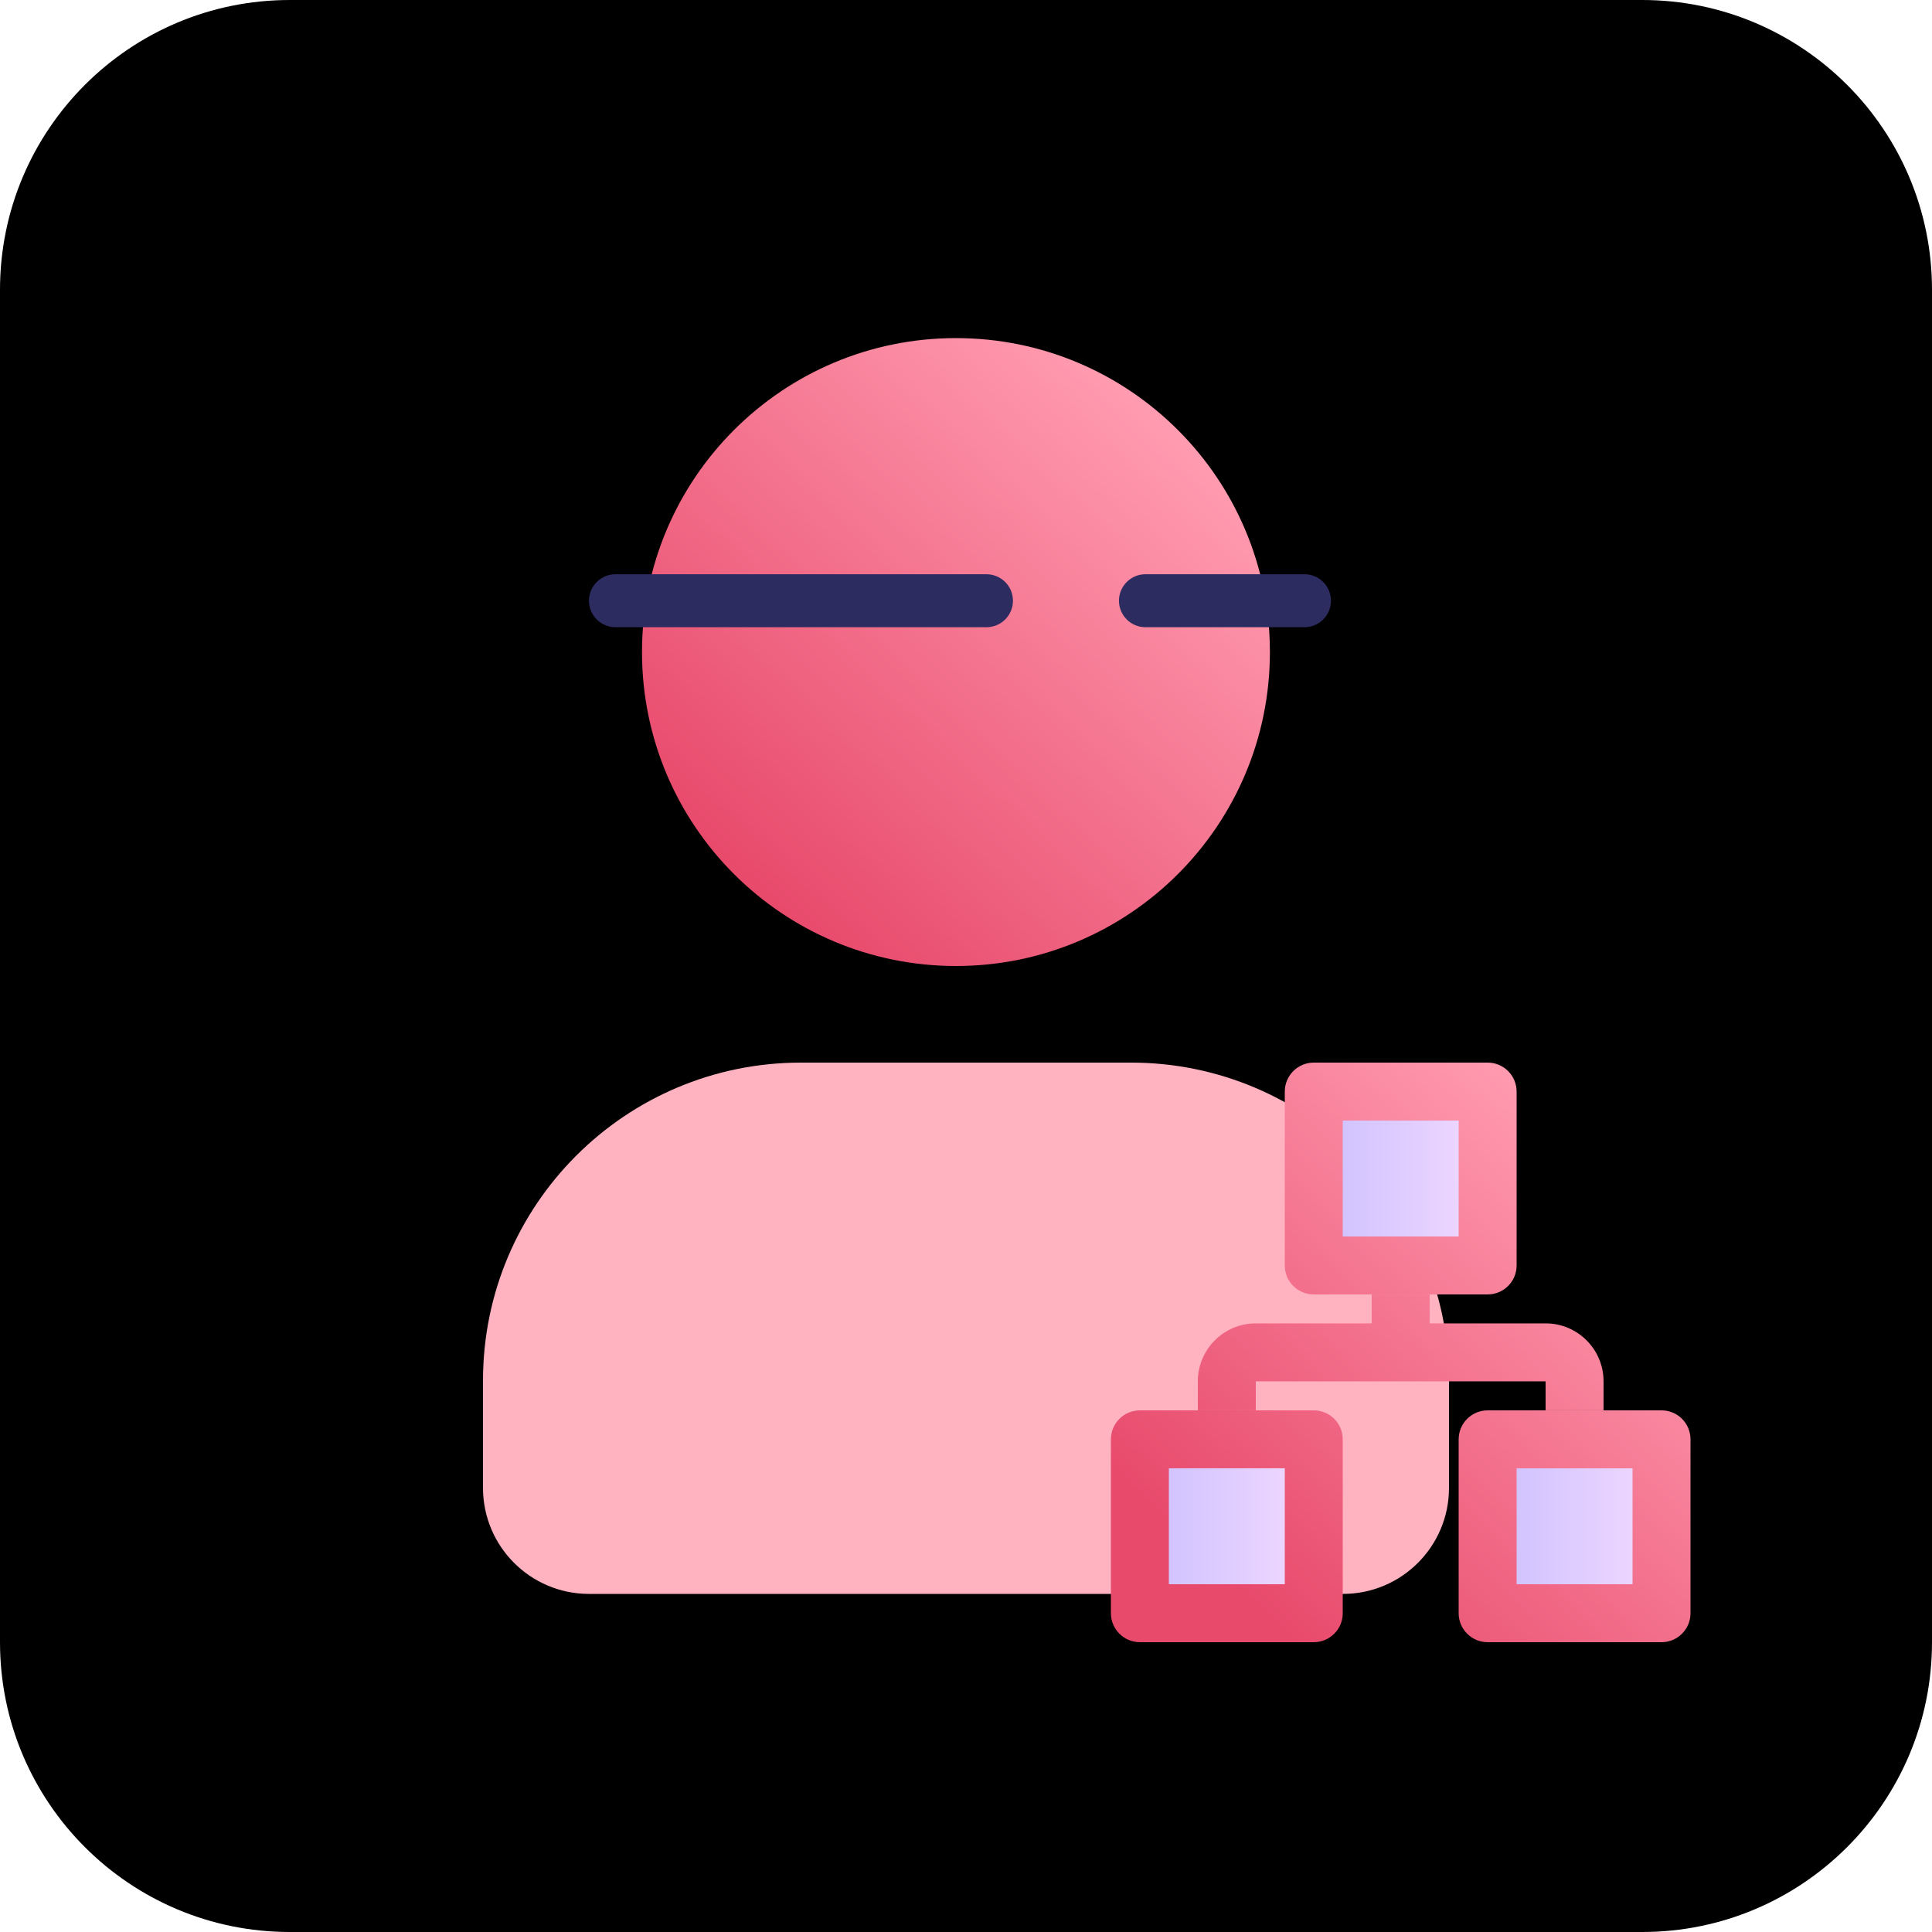
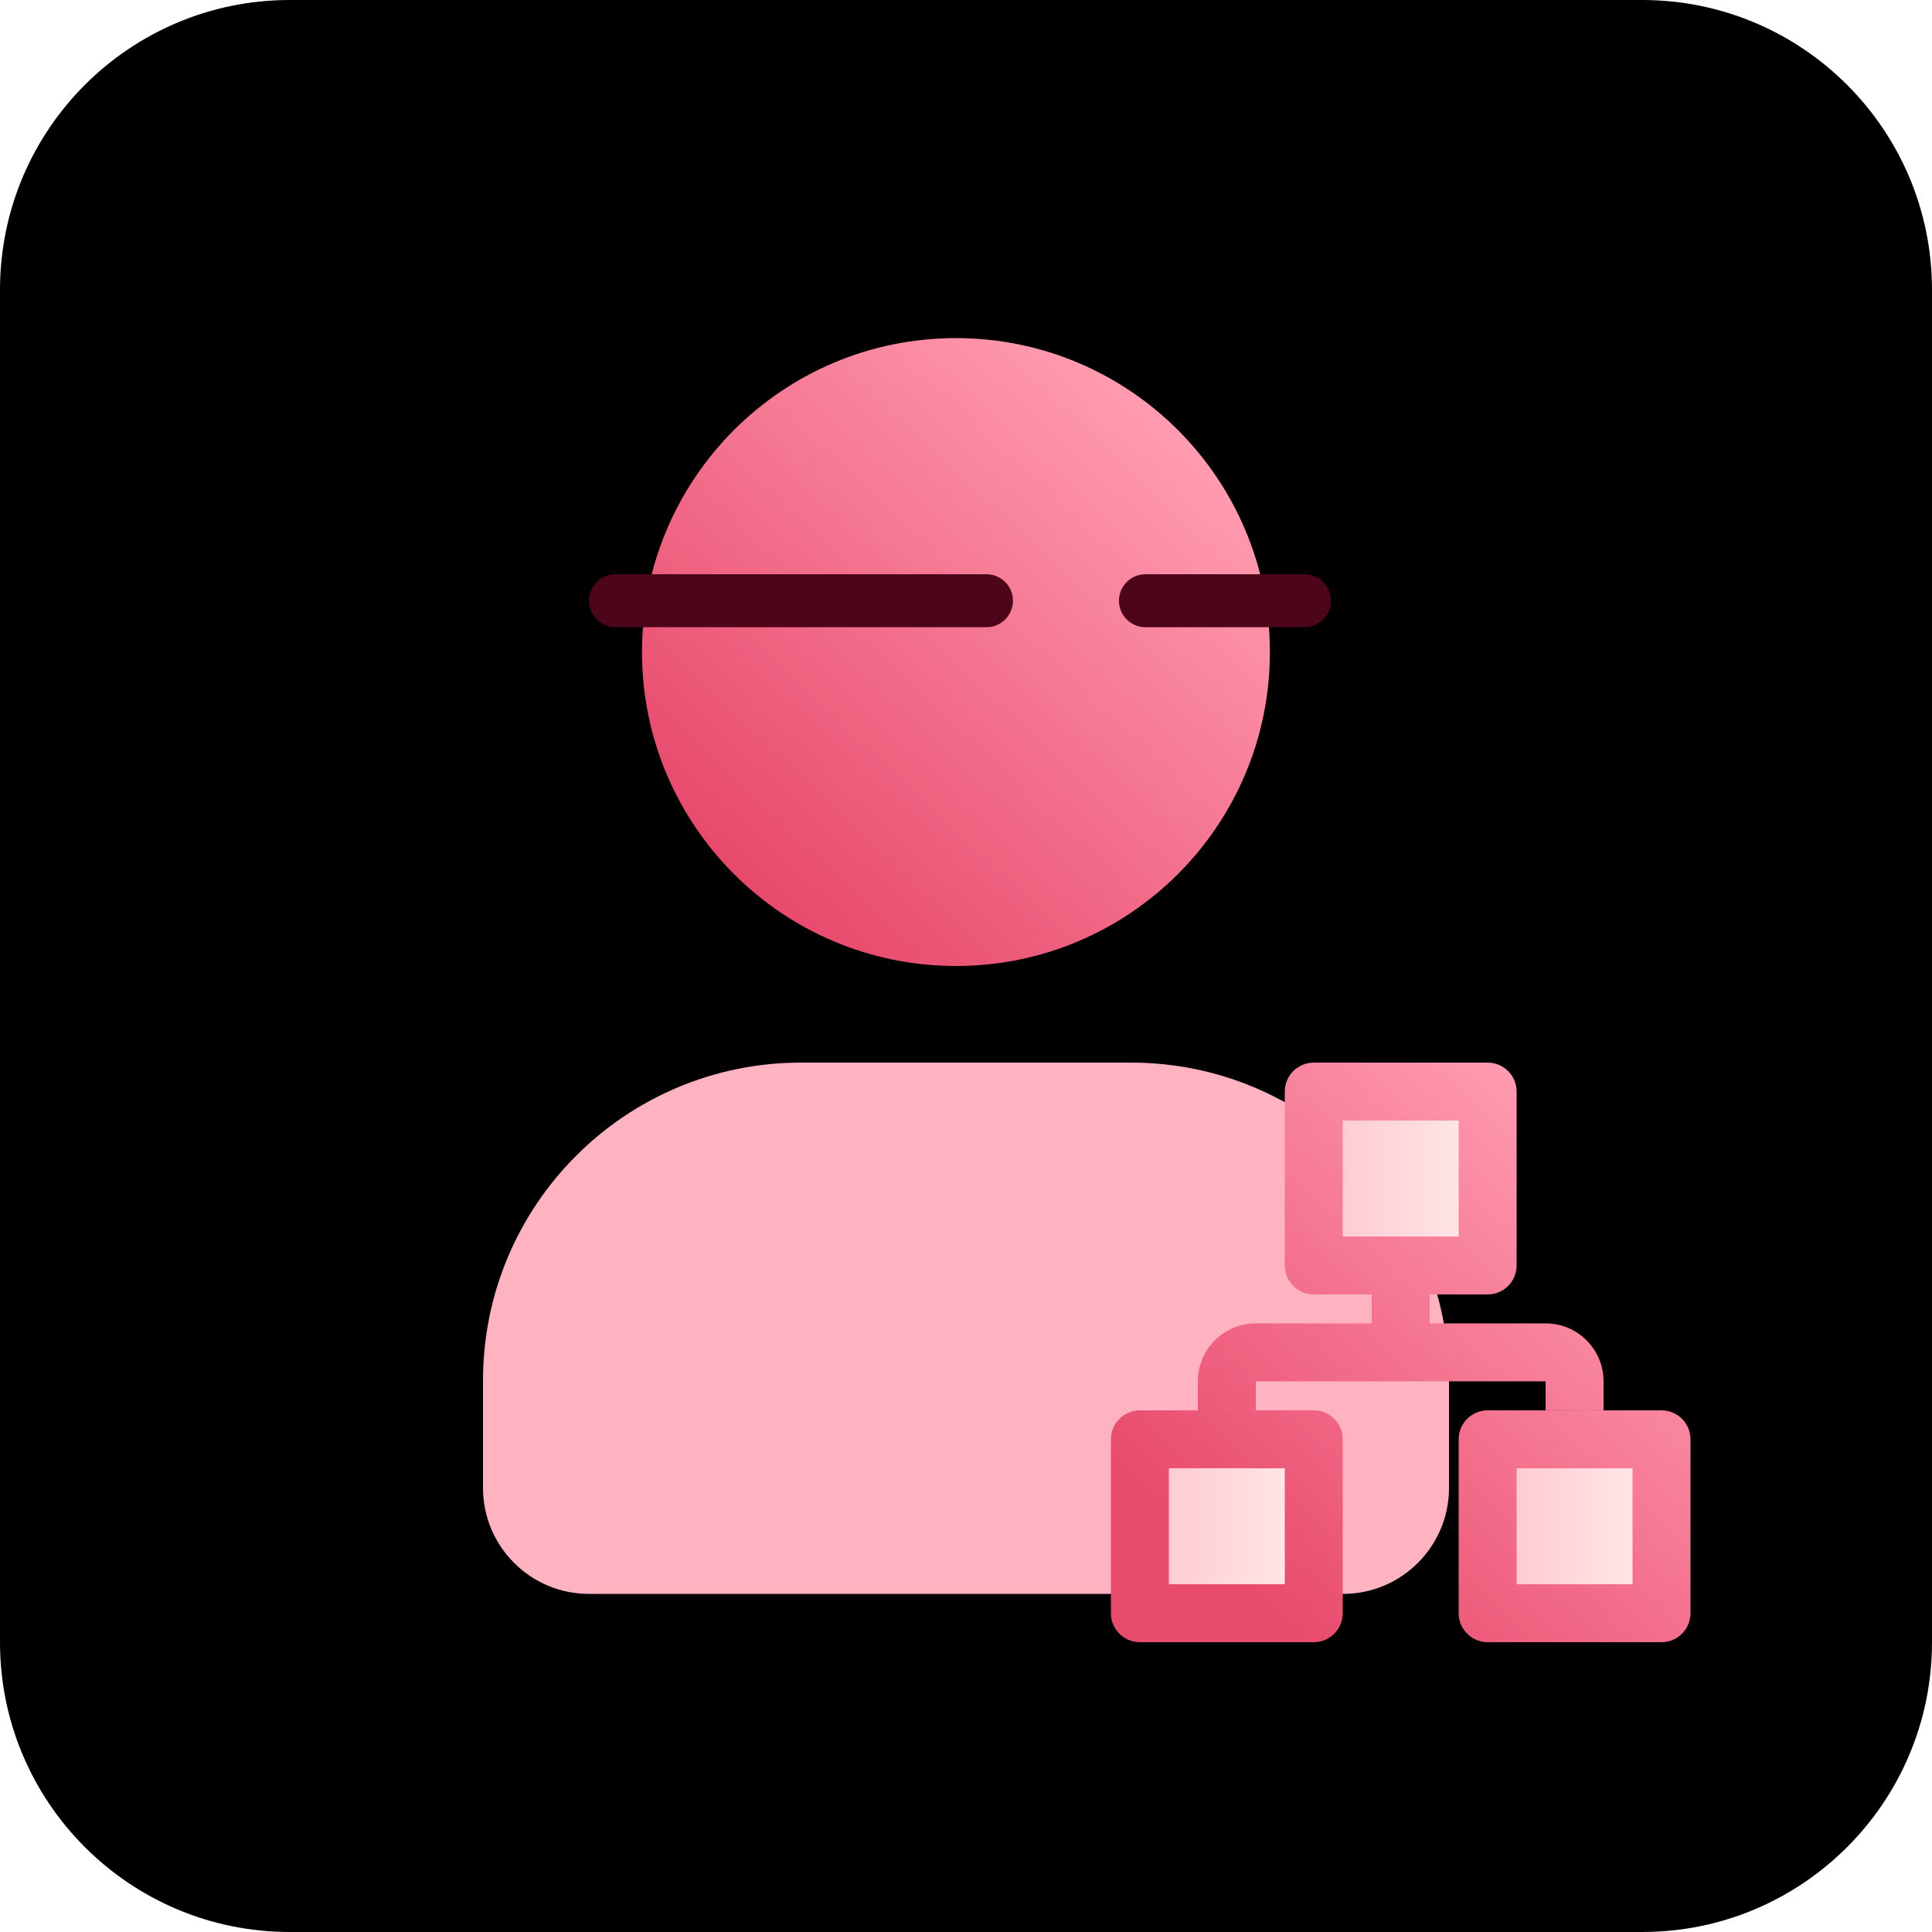
<svg xmlns="http://www.w3.org/2000/svg" width="40" height="40" viewBox="0 0 40 40" fill="none">
  <rect width="40" height="40" rx="6" fill="currentColor" />
  <circle cx="19.792" cy="13.5" r="6.5" fill="url(#paint0_linear_897_8053)" />
-   <rect x="12.194" y="11.889" width="8.778" height="1.097" rx="0.549" fill="#2D2C61" />
-   <rect x="23.167" y="11.889" width="4.389" height="1.097" rx="0.549" fill="#2D2C61" />
+   <rect x="12.194" y="11.889" width="8.778" height="1.097" rx="0.549" fill="#4c0519" />
+   <rect x="23.167" y="11.889" width="4.389" height="1.097" rx="0.549" fill="#4c0519" />
  <path d="M10 28.584C10 24.948 12.947 22 16.584 22H23.416C27.052 22 30 24.948 30 28.584V30.805C30 32.017 29.017 33 27.805 33H12.194C10.982 33 10 32.017 10 30.805V28.584Z" fill="#ffb3c1" />
  <path fill-rule="evenodd" clip-rule="evenodd" d="M27.2 22C26.869 22 26.6 22.269 26.6 22.6V26.2C26.6 26.532 26.869 26.8 27.2 26.8H30.8C31.131 26.8 31.4 26.532 31.4 26.2V22.6C31.4 22.269 31.131 22 30.8 22H27.2ZM23.6 29.2C23.269 29.2 23 29.468 23 29.8V33.4C23 33.731 23.269 34 23.6 34H27.2C27.532 34 27.8 33.731 27.8 33.4V29.8C27.8 29.468 27.532 29.2 27.2 29.2H23.6ZM30.2 29.8C30.2 29.468 30.469 29.2 30.8 29.2H34.4C34.732 29.2 35 29.468 35 29.8V33.4C35 33.731 34.732 34 34.4 34H30.8C30.469 34 30.2 33.731 30.2 33.4V29.8ZM24.8 28.599C24.8 27.936 25.337 27.399 26 27.399H28.4L28.4 26.801H29.6V27.399H32C32.663 27.399 33.2 27.936 33.2 28.599V29.199H32V28.599H26V29.199H24.8V28.599Z" fill="url(#paint1_linear_897_8053)" />
  <path d="M27.8 23.2V25.6H30.2V23.2H27.8Z" fill="url(#paint2_linear_897_8053)" />
  <path d="M24.2 30.399V32.8H26.6V30.399H24.2Z" fill="url(#paint3_linear_897_8053)" />
  <path d="M31.4 30.4V32.8H33.8V30.4H31.4Z" fill="url(#paint4_linear_897_8053)" />
  <defs>
    <linearGradient id="paint0_linear_897_8053" x1="15.526" y1="18.24" x2="24.261" y2="8.896" gradientUnits="userSpaceOnUse">
      <stop stop-color="#e84a6c" />
      <stop offset="1" stop-color="#ff9bb0" />
    </linearGradient>
    <linearGradient id="paint1_linear_897_8053" x1="25.063" y1="32.375" x2="33.125" y2="23.75" gradientUnits="userSpaceOnUse">
      <stop stop-color="#e84a6c" />
      <stop offset="1" stop-color="#ff9bb0" />
    </linearGradient>
    <linearGradient id="paint2_linear_897_8053" x1="27.833" y1="24.31" x2="30.2" y2="24.31" gradientUnits="userSpaceOnUse">
-       <stop stop-color="#D2C4FF" />
-       <stop offset="1" stop-color="#ECD5FF" />
+       <stop stop-color="#fecdd3" />
+       <stop offset="1" stop-color="#ffe4e6" />
    </linearGradient>
    <linearGradient id="paint3_linear_897_8053" x1="24.233" y1="31.509" x2="26.6" y2="31.509" gradientUnits="userSpaceOnUse">
-       <stop stop-color="#D2C4FF" />
-       <stop offset="1" stop-color="#ECD5FF" />
+       <stop stop-color="#fecdd3" />
+       <stop offset="1" stop-color="#ffe4e6" />
    </linearGradient>
    <linearGradient id="paint4_linear_897_8053" x1="31.433" y1="31.51" x2="33.8" y2="31.51" gradientUnits="userSpaceOnUse">
-       <stop stop-color="#D2C4FF" />
-       <stop offset="1" stop-color="#ECD5FF" />
+       <stop stop-color="#fecdd3" />
+       <stop offset="1" stop-color="#ffe4e6" />
    </linearGradient>
  </defs>
</svg>
